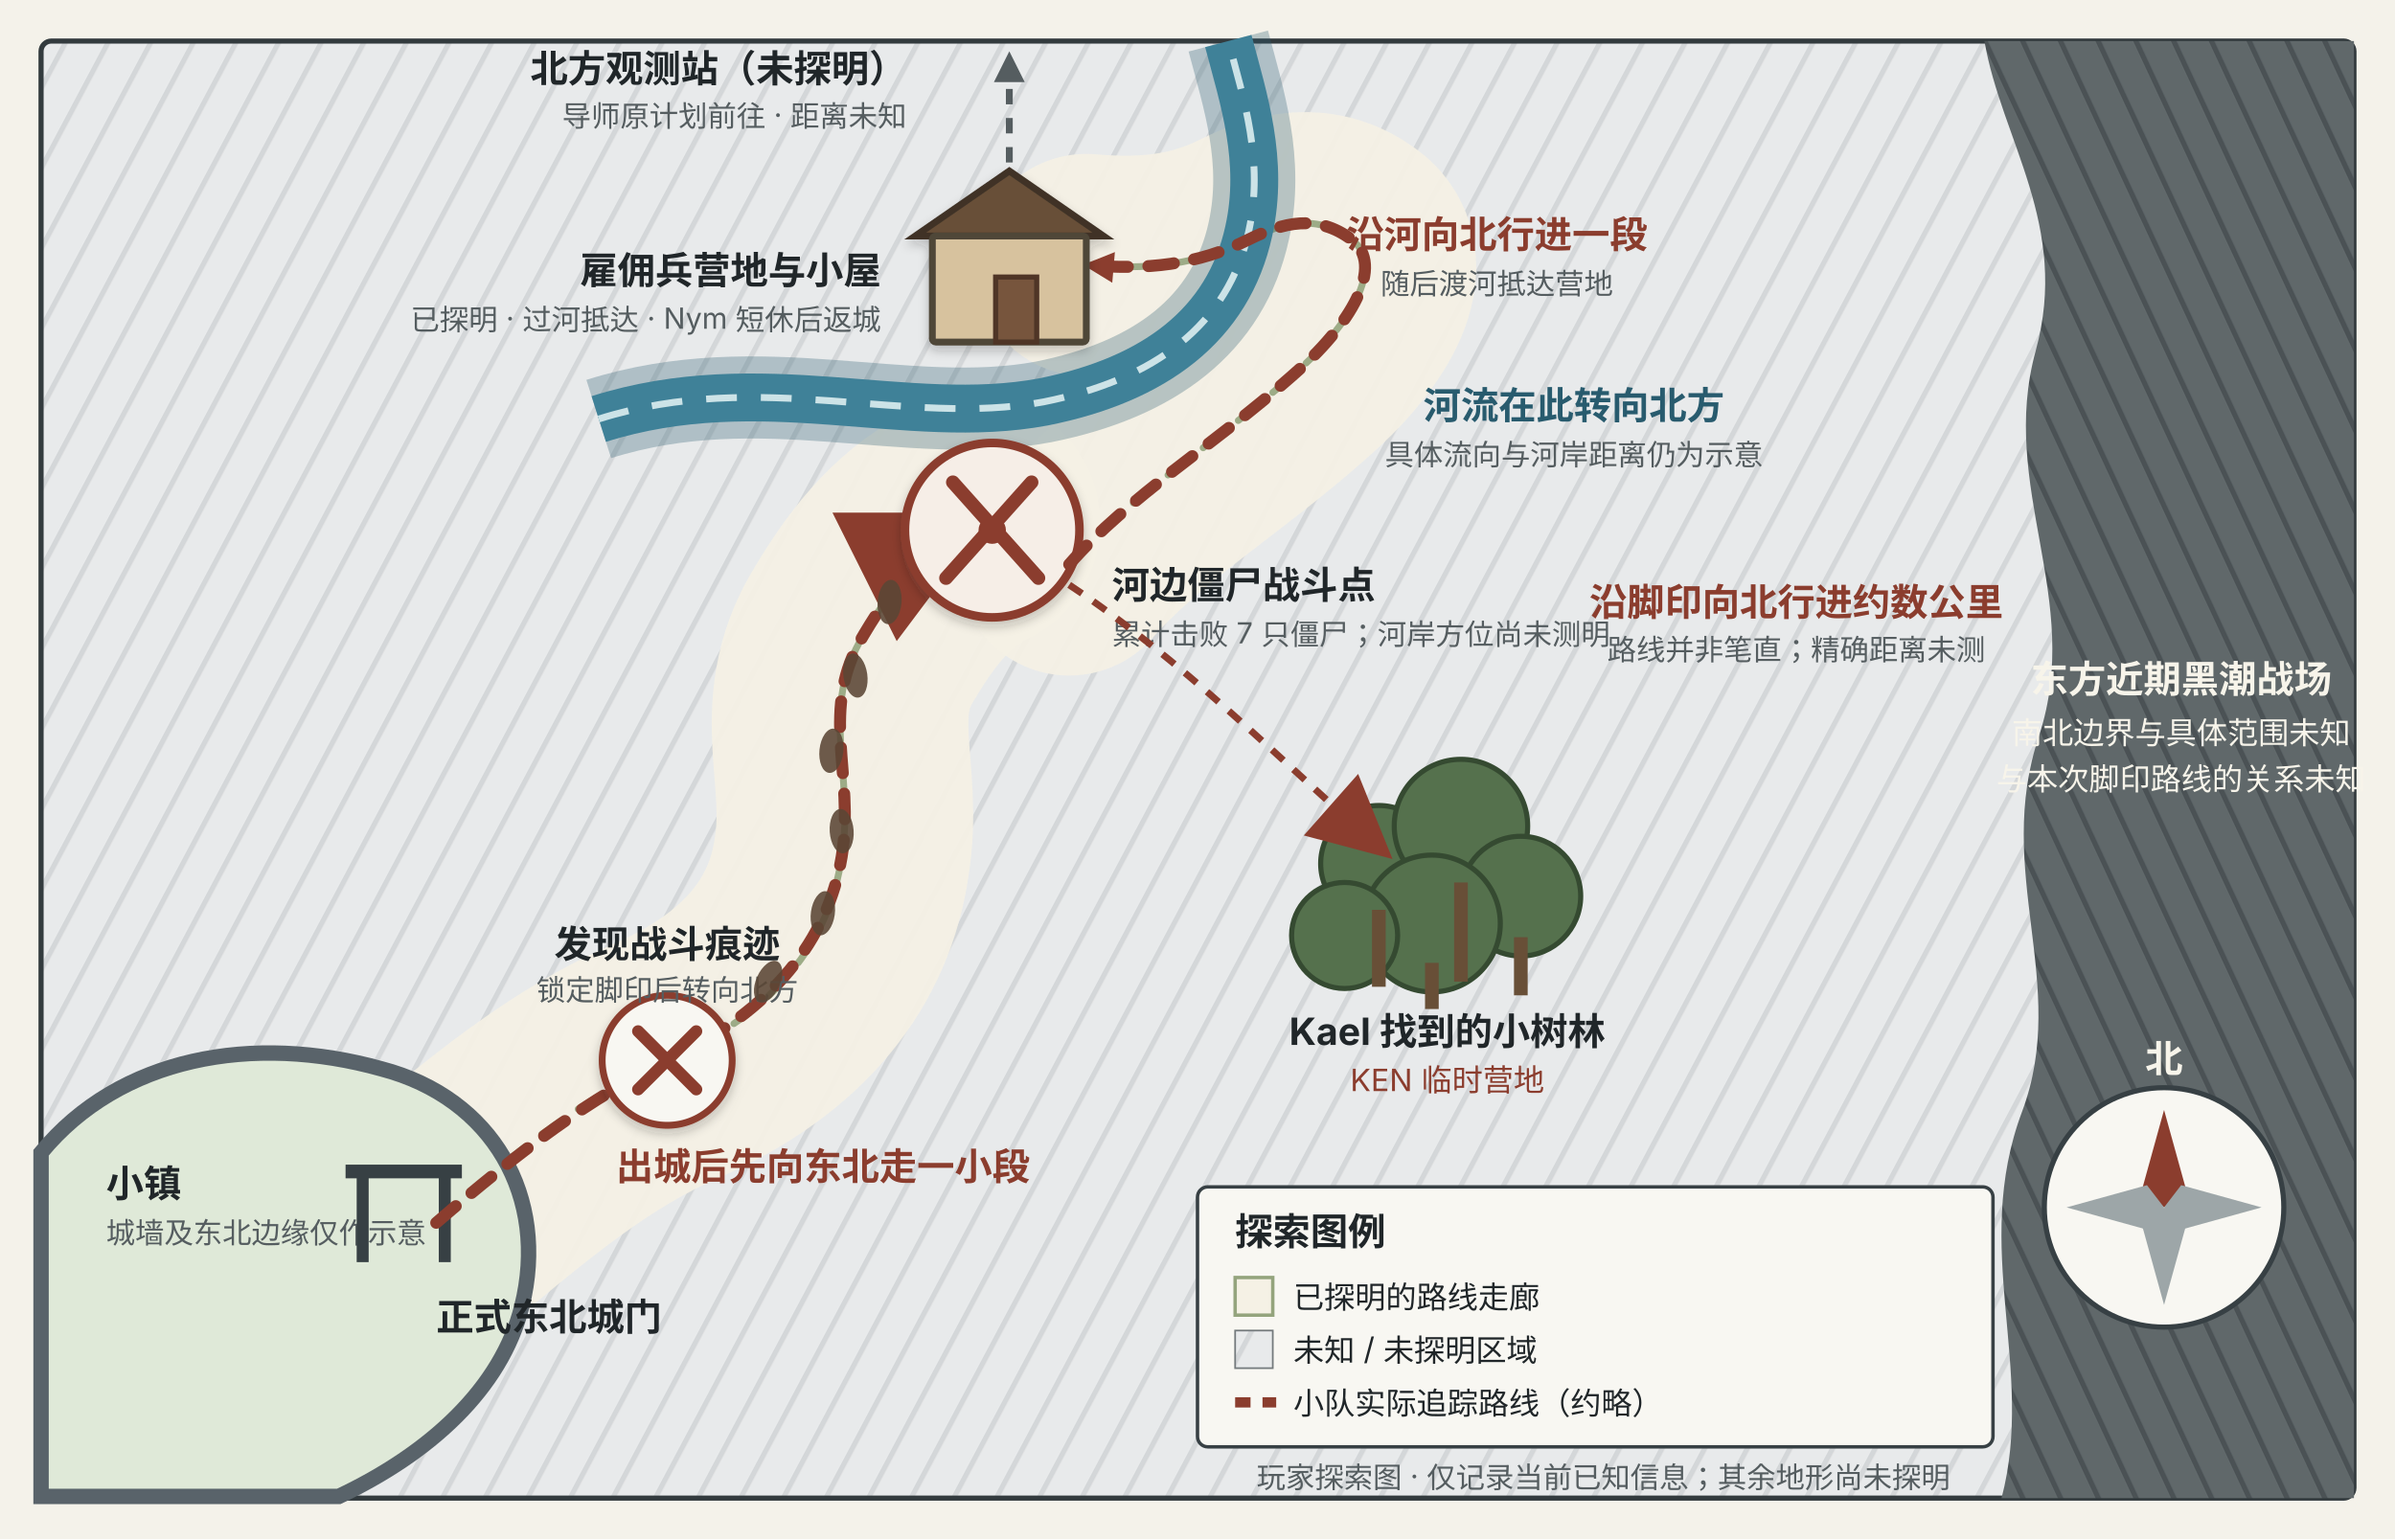
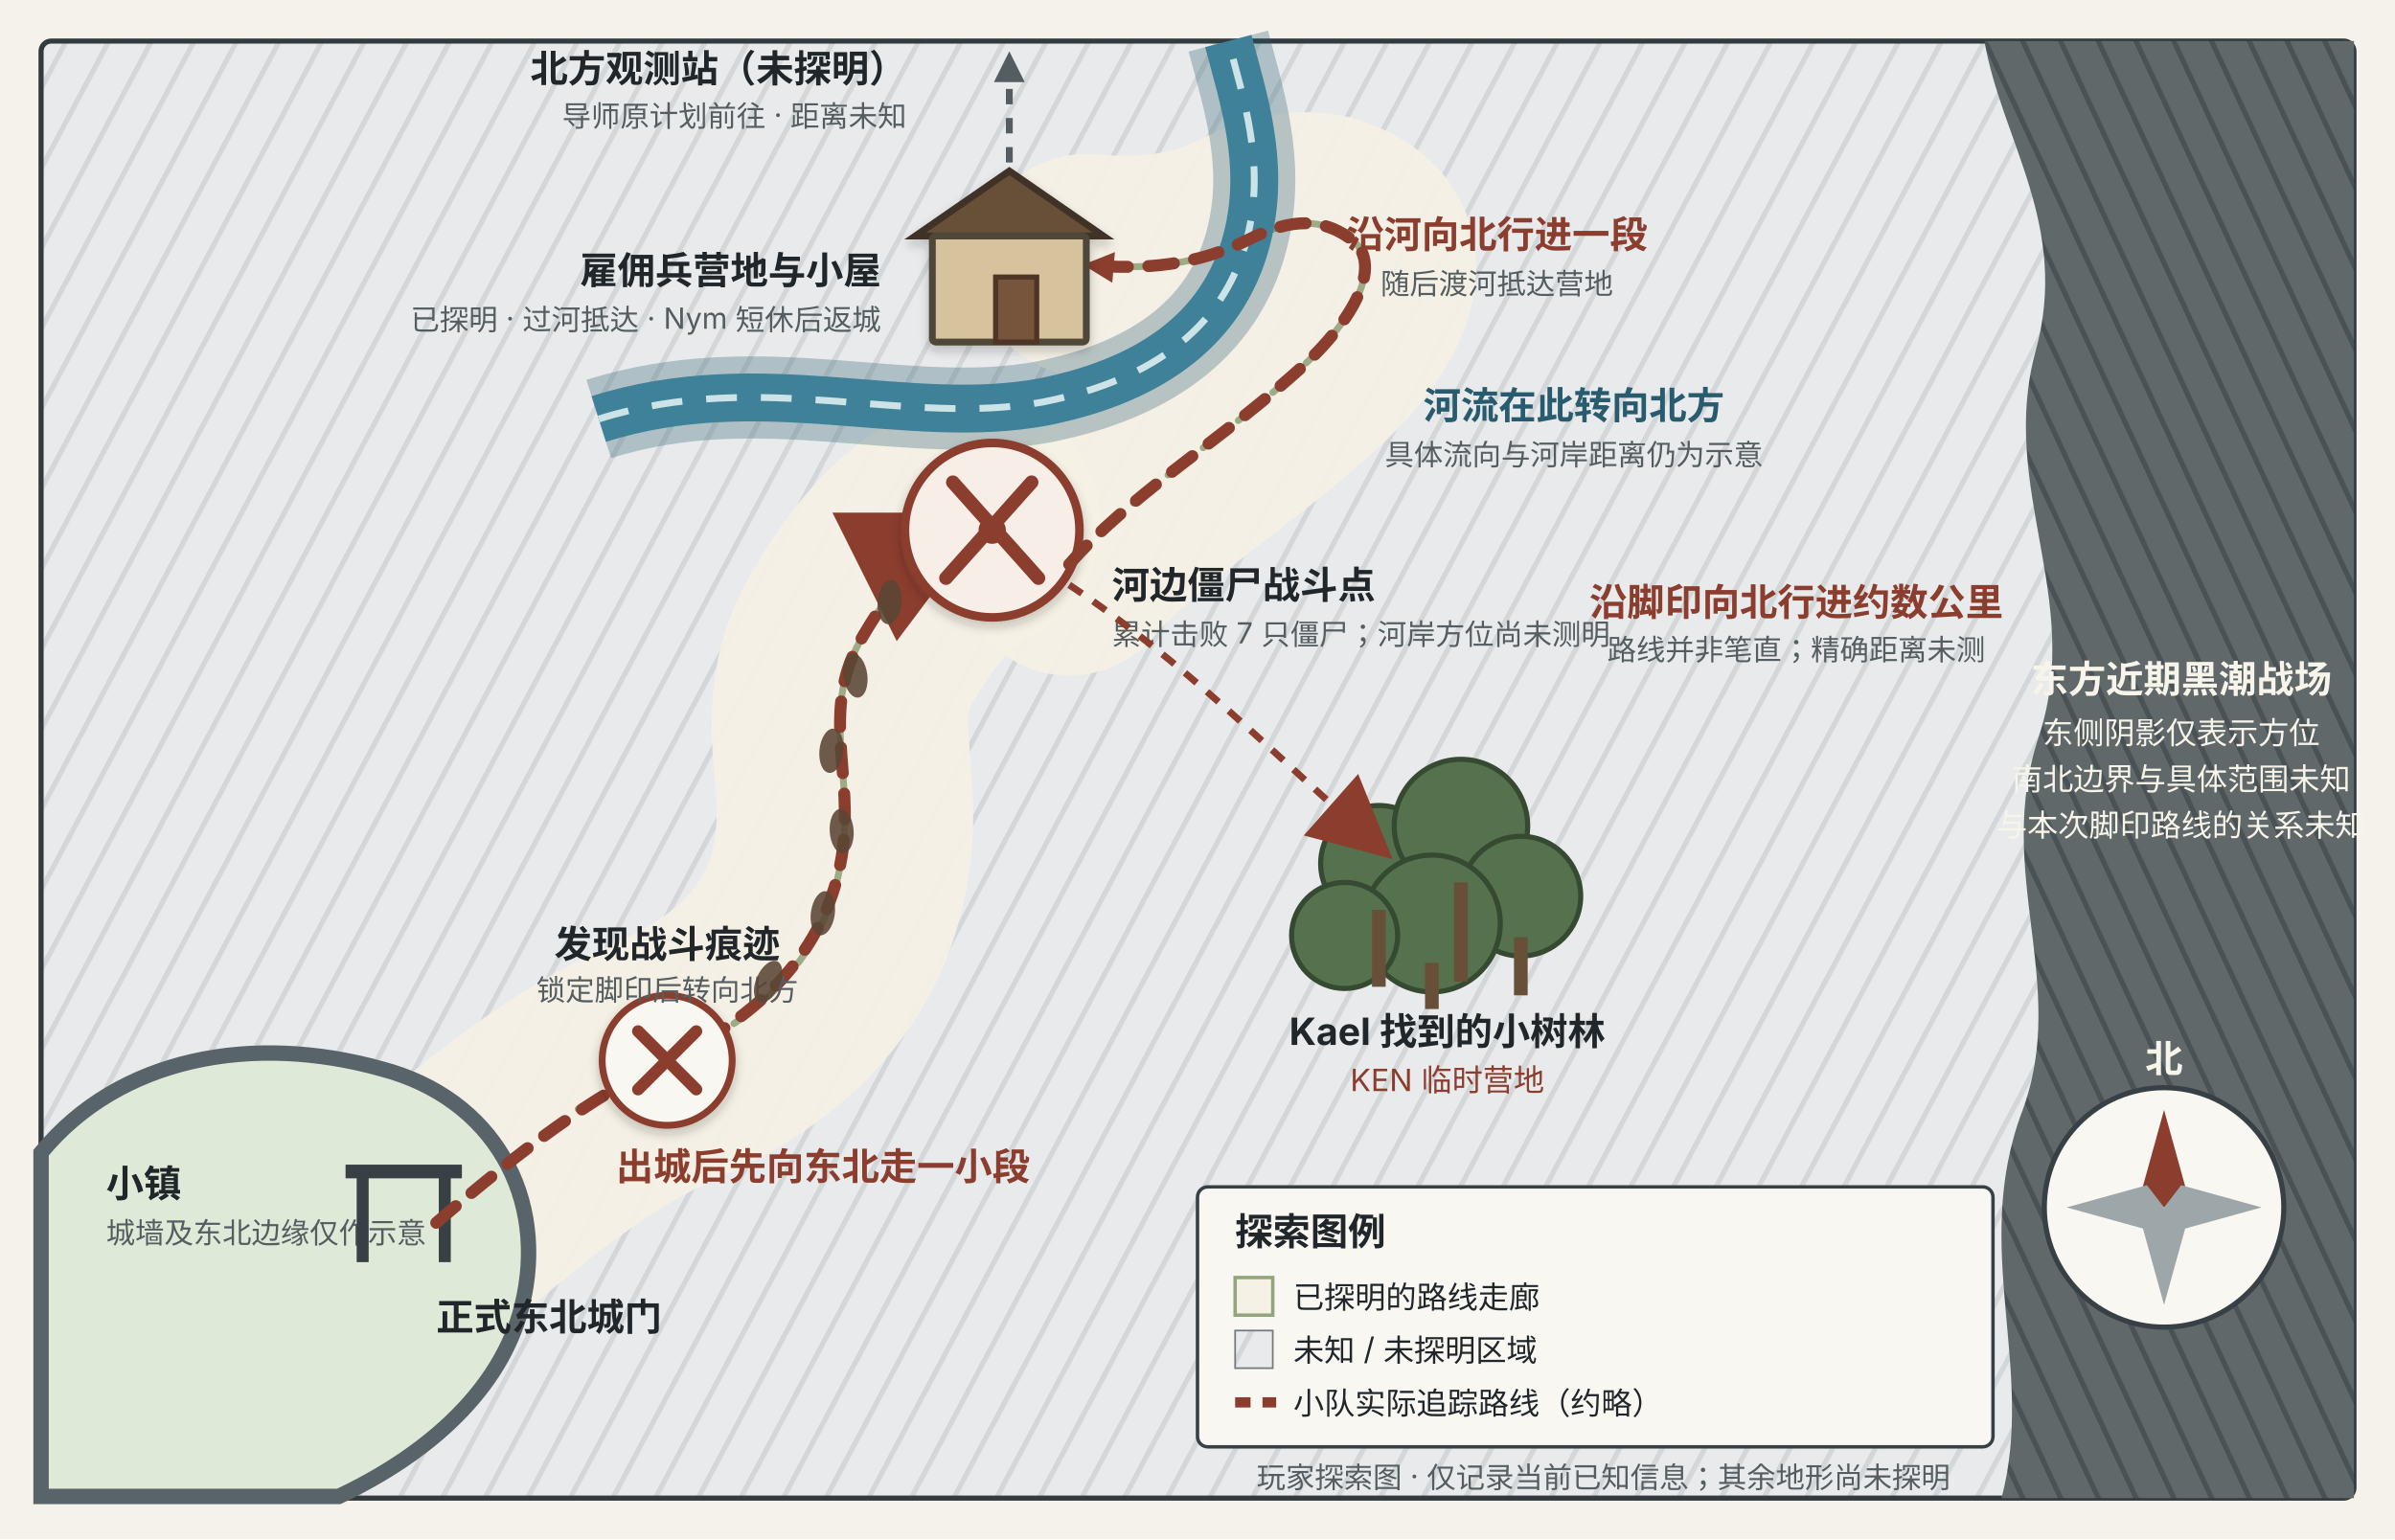
<svg xmlns="http://www.w3.org/2000/svg" width="1400" height="900" viewBox="0 0 1400 900" role="img" aria-labelledby="title desc">
  <defs>
    <pattern id="fog" width="22" height="22" patternUnits="userSpaceOnUse" patternTransform="rotate(28)">
      <rect width="22" height="22" fill="#e8eaeb" />
      <line x1="0" y1="0" x2="0" y2="22" stroke="#aeb3b5" stroke-width="6" opacity="0.34" />
    </pattern>
    <pattern id="warFog" width="20" height="20" patternUnits="userSpaceOnUse" patternTransform="rotate(-25)">
      <rect width="20" height="20" fill="#60686a" />
      <line x1="0" y1="0" x2="0" y2="20" stroke="#31383b" stroke-width="6" opacity="0.45" />
    </pattern>
    <marker id="arrow" markerWidth="12" markerHeight="12" refX="10" refY="6" orient="auto">
      <path d="M0,0 L12,6 L0,12 Z" fill="#8b3d2e" />
    </marker>
    <marker id="unknownArrow" markerWidth="18" markerHeight="18" refX="16" refY="9" orient="auto" markerUnits="userSpaceOnUse">
      <path d="M0,0 L18,9 L0,18 Z" fill="#555d60" />
    </marker>
    <marker id="routeArrow" markerWidth="18" markerHeight="18" refX="16" refY="9" orient="auto" markerUnits="userSpaceOnUse">
      <path d="M0,0 L18,9 L0,18 Z" fill="#8b3d2e" />
    </marker>
    <filter id="shadow" x="-30%" y="-30%" width="160%" height="160%">
      <feDropShadow dx="0" dy="3" stdDeviation="3" flood-color="#202629" flood-opacity="0.24" />
    </filter>
    <style>
      .label { font-family: Inter, "Noto Sans SC", "Microsoft YaHei", sans-serif; fill: #202629; letter-spacing: 0; }
      .small { font-size: 18px; }
      .medium { font-size: 22px; font-weight: 650; }
      .large { font-size: 34px; font-weight: 750; }
      .note { fill: #555d60; font-size: 17px; }
      .light { fill: #f7f4ea; }
      .accent { fill: #8b3d2e; }
      .water { fill: #285b6e; }
    </style>
  </defs>
  <rect width="1400" height="900" fill="#f4f2ea" />
  <rect x="24" y="24" width="1352" height="852" rx="6" fill="url(#fog)" stroke="#333b3e" stroke-width="3" />
  <path d="M1160 24 H1376 V876 H1170 C1190 800 1152 730 1182 650 C1210 575 1165 510 1192 430 C1218 350 1168 285 1190 205 C1210 132 1170 82 1160 24 Z" fill="url(#warFog)" />
  <text x="1275" y="405" text-anchor="middle" class="label medium light" style="fill:#f7f4ea">东方近期黑潮战场</text>
-   <text x="1275" y="435" text-anchor="middle" class="label small light" style="fill:#f7f4ea">南北边界与具体范围未知</text>
-   <text x="1275" y="462" text-anchor="middle" class="label small light" style="fill:#f7f4ea">与本次脚印路线的关系未知</text>
+   <text x="1275" y="435" text-anchor="middle" class="label small light" style="fill:#f7f4ea">东侧阴影仅表示方位</text>
+   <text x="1275" y="462" text-anchor="middle" class="label small light" style="fill:#f7f4ea">南北边界与具体范围未知</text>
+   <text x="1275" y="489" text-anchor="middle" class="label small light" style="fill:#f7f4ea">与本次脚印路线的关系未知</text>
  <path d="M236 729 C300 674 340 642 390 620 C454 592 485 550 492 501 C500 452 478 415 505 371 C524 339 542 319 568 306" fill="none" stroke="#f5f1e5" stroke-width="150" stroke-linecap="round" stroke-linejoin="round" opacity="0.92" />
  <path d="M236 729 C300 674 340 642 390 620 C454 592 485 550 492 501 C500 452 478 415 505 371 C524 339 542 319 568 306" fill="none" stroke="#94a47d" stroke-width="4" stroke-dasharray="14 12" stroke-linecap="round" opacity="0.9" />
  <path d="M625 330 C660 290 710 260 755 220 C790 190 810 155 790 140 C770 125 750 130 730 140 C700 155 670 158 635 155" fill="none" stroke="#f5f1e5" stroke-width="130" stroke-linecap="round" stroke-linejoin="round" opacity="0.92" />
  <path d="M625 330 C660 290 710 260 755 220 C790 190 810 155 790 140 C770 125 750 130 730 140 C700 155 670 158 635 155" fill="none" stroke="#94a47d" stroke-width="4" stroke-dasharray="14 12" stroke-linecap="round" opacity="0.9" />
  <path d="M24 875 V674 C70 618 148 604 223 625 C288 642 321 700 305 764 C293 812 251 850 198 875 Z" fill="#dfe9d8" stroke="#59636a" stroke-width="9" />
  <text x="62" y="700" class="label medium">小镇</text>
  <text x="62" y="727" class="label note">城墙及东北边缘仅作示意</text>
  <g transform="translate(236 718)">
    <path d="M-24 20 V-33 H24 V20" fill="none" stroke="#374044" stroke-width="7" />
    <path d="M-34 -33 H34" stroke="#374044" stroke-width="8" />
  </g>
  <text x="255" y="778" class="label medium">正式东北城门</text>
  <path d="M255 715 C305 672 345 642 390 620 C452 591 484 549 492 501 C500 452 478 415 505 371 C524 339 542 319 568 306" fill="none" stroke="#8b3d2e" stroke-width="7" stroke-dasharray="15 12" stroke-linecap="round" stroke-linejoin="round" marker-end="url(#arrow)" />
  <g transform="translate(390 620)" filter="url(#shadow)">
    <circle r="38" fill="#f8f7f2" stroke="#8b3d2e" stroke-width="4" />
    <path d="M-17 -17 L17 17 M17 -17 L-17 17" stroke="#8b3d2e" stroke-width="7" stroke-linecap="round" />
  </g>
  <text x="390" y="560" text-anchor="middle" class="label medium">发现战斗痕迹</text>
  <text x="390" y="585" text-anchor="middle" class="label note">锁定脚印后转向北方</text>
  <g fill="#5b4635" opacity="0.88">
    <ellipse cx="449" cy="574" rx="7" ry="13" transform="rotate(24 449 574)" />
    <ellipse cx="481" cy="534" rx="7" ry="13" transform="rotate(8 481 534)" />
    <ellipse cx="492" cy="486" rx="7" ry="13" transform="rotate(-4 492 486)" />
    <ellipse cx="486" cy="439" rx="7" ry="13" transform="rotate(6 486 439)" />
    <ellipse cx="500" cy="395" rx="7" ry="13" transform="rotate(-8 500 395)" />
    <ellipse cx="520" cy="352" rx="7" ry="13" transform="rotate(5 520 352)" />
  </g>
  <text x="1050" y="360" text-anchor="middle" class="label medium accent" style="fill:#8b3d2e">沿脚印向北行进约数公里</text>
  <text x="1050" y="386" text-anchor="middle" class="label note">路线并非笔直；精确距离未测</text>
  <text x="360" y="690" class="label medium accent" style="fill:#8b3d2e">出城后先向东北走一小段</text>
  <path d="M350 245 C445 215 530 250 610 235 C675 222 718 190 730 135 C739 94 727 58 718 24" fill="none" stroke="#285b6e" stroke-width="48" opacity="0.30" />
  <path d="M350 245 C445 215 530 250 610 235 C675 222 718 190 730 135 C739 94 727 58 718 24" fill="none" stroke="#3f8198" stroke-width="28" />
  <path d="M350 245 C445 215 530 250 610 235 C675 222 718 190 730 135 C739 94 727 58 718 24" fill="none" stroke="#cce3e7" stroke-width="4" stroke-dasharray="18 14" />
  <text x="920" y="245" text-anchor="middle" class="label medium water" style="fill:#285b6e">河流在此转向北方</text>
  <text x="920" y="272" text-anchor="middle" class="label note">具体流向与河岸距离仍为示意</text>
  <g transform="translate(580 310)" filter="url(#shadow)">
    <circle r="51" fill="#f6eee7" stroke="#8b3d2e" stroke-width="5" />
    <path d="M-27 28 L23 -28 M-23 -28 L27 28" stroke="#8b3d2e" stroke-width="8" stroke-linecap="round" />
    <circle cx="0" cy="0" r="8" fill="#8b3d2e" />
  </g>
  <text x="650" y="350" class="label medium">河边僵尸战斗点</text>
  <text x="650" y="377" class="label note">累计击败 7 只僵尸；河岸方位尚未测明</text>
  <g transform="translate(806 505)">
    <g fill="#55714d" stroke="#354a31" stroke-width="3">
      <circle cx="0" cy="0" r="34" />
      <circle cx="48" cy="-22" r="39" />
      <circle cx="83" cy="19" r="35" />
      <circle cx="31" cy="35" r="40" />
      <circle cx="-20" cy="42" r="31" />
    </g>
    <g stroke="#684f37" stroke-width="8">
      <path d="M0 27 V72" />
      <path d="M48 11 V69" />
      <path d="M83 43 V77" />
      <path d="M31 58 V85" />
    </g>
  </g>
  <text x="846" y="611" text-anchor="middle" class="label medium">Kael 找到的小树林</text>
  <text x="846" y="638" text-anchor="middle" class="label small accent" style="fill:#8b3d2e">KEN 临时营地</text>
  <path d="M625 342 C690 385 748 444 808 497" fill="none" stroke="#8b3d2e" stroke-width="4" stroke-dasharray="9 8" marker-end="url(#arrow)" />
  <path d="M625 330 C660 290 710 260 755 220 C790 190 810 155 790 140 C770 125 750 130 730 140 C700 155 670 158 635 155" fill="none" stroke="#8b3d2e" stroke-width="7" stroke-dasharray="15 12" stroke-linecap="round" stroke-linejoin="round" marker-end="url(#routeArrow)" />
  <text x="875" y="145" text-anchor="middle" class="label medium accent" style="fill:#8b3d2e">沿河向北行进一段</text>
  <text x="875" y="172" text-anchor="middle" class="label note">随后渡河抵达营地</text>
  <g transform="translate(535 100)" filter="url(#shadow)">
    <path d="M0 38 L55 0 L110 38 Z" fill="#684f37" stroke="#3f3328" stroke-width="4" />
    <rect x="10" y="38" width="90" height="62" rx="2" fill="#d7c29e" stroke="#4f4639" stroke-width="4" />
    <rect x="47" y="62" width="24" height="38" fill="#77543d" stroke="#4f3628" stroke-width="3" />
  </g>
  <text x="515" y="166" text-anchor="end" class="label medium">雇佣兵营地与小屋</text>
  <text x="515" y="193" text-anchor="end" class="label note">已探明 · 过河抵达 · Nym 短休后返城</text>
  <path d="M590 95 V32" fill="none" stroke="#555d60" stroke-width="4" stroke-dasharray="9 8" marker-end="url(#unknownArrow)" />
  <text x="530" y="48" text-anchor="end" class="label medium">北方观测站（未探明）</text>
  <text x="530" y="74" text-anchor="end" class="label note">导师原计划前往 · 距离未知</text>
  <g transform="translate(1265 706)">
    <circle cx="0" cy="0" r="70" fill="#f8f7f2" stroke="#374044" stroke-width="3" />
    <path d="M0 -57 L13 -10 L0 0 L-13 -10 Z" fill="#8b3d2e" />
    <path d="M0 57 L13 10 L0 0 L-13 10 Z" fill="#9da6a8" />
    <path d="M-57 0 L-10 -13 L0 0 L-10 13 Z M57 0 L10 -13 L0 0 L10 13 Z" fill="#9da6a8" />
    <text x="0" y="-79" text-anchor="middle" class="label medium" style="fill:#f7f4ea">北</text>
  </g>
  <g transform="translate(700 694)">
    <rect width="465" height="152" rx="6" fill="#f8f7f2" stroke="#374044" stroke-width="2" />
    <text x="22" y="34" class="label medium">探索图例</text>
    <rect x="22" y="53" width="22" height="22" fill="#f5f1e5" stroke="#94a47d" stroke-width="2" />
    <text x="56" y="71" class="label small">已探明的路线走廊</text>
    <rect x="22" y="84" width="22" height="22" fill="url(#fog)" stroke="#747a7d" />
    <text x="56" y="102" class="label small">未知 / 未探明区域</text>
    <line x1="22" y1="126" x2="46" y2="126" stroke="#8b3d2e" stroke-width="6" stroke-dasharray="9 7" />
    <text x="56" y="133" class="label small">小队实际追踪路线（约略）</text>
  </g>
  <text x="1140" y="870" text-anchor="end" class="label note">玩家探索图 · 仅记录当前已知信息；其余地形尚未探明</text>
</svg>
